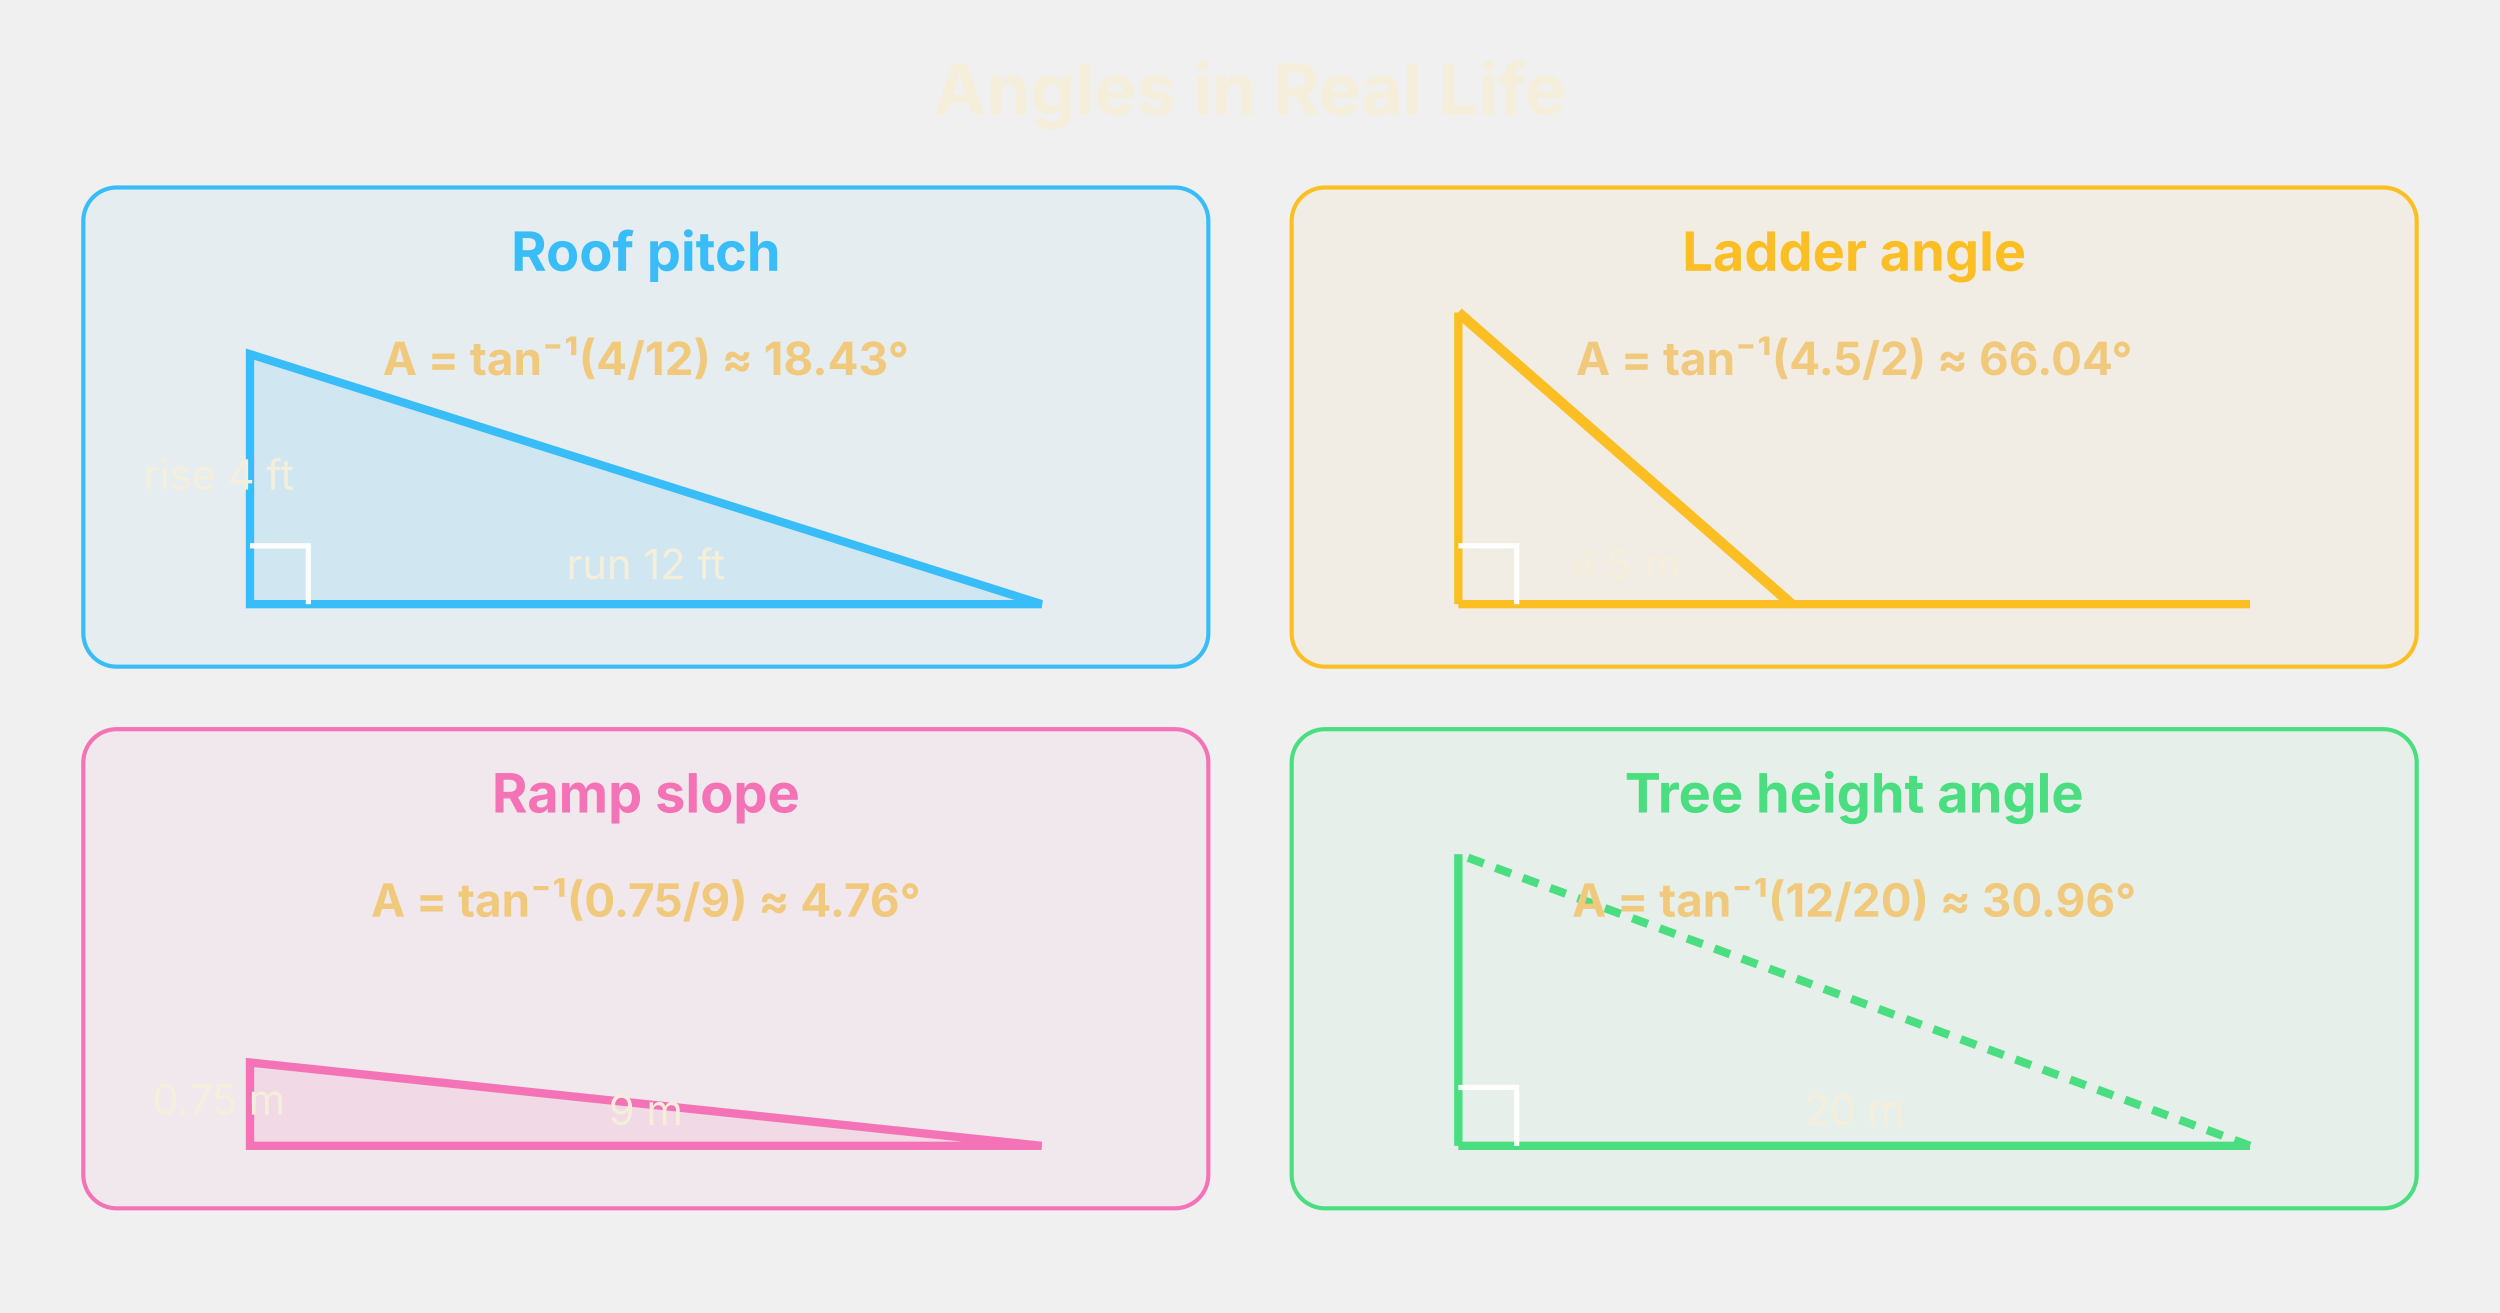
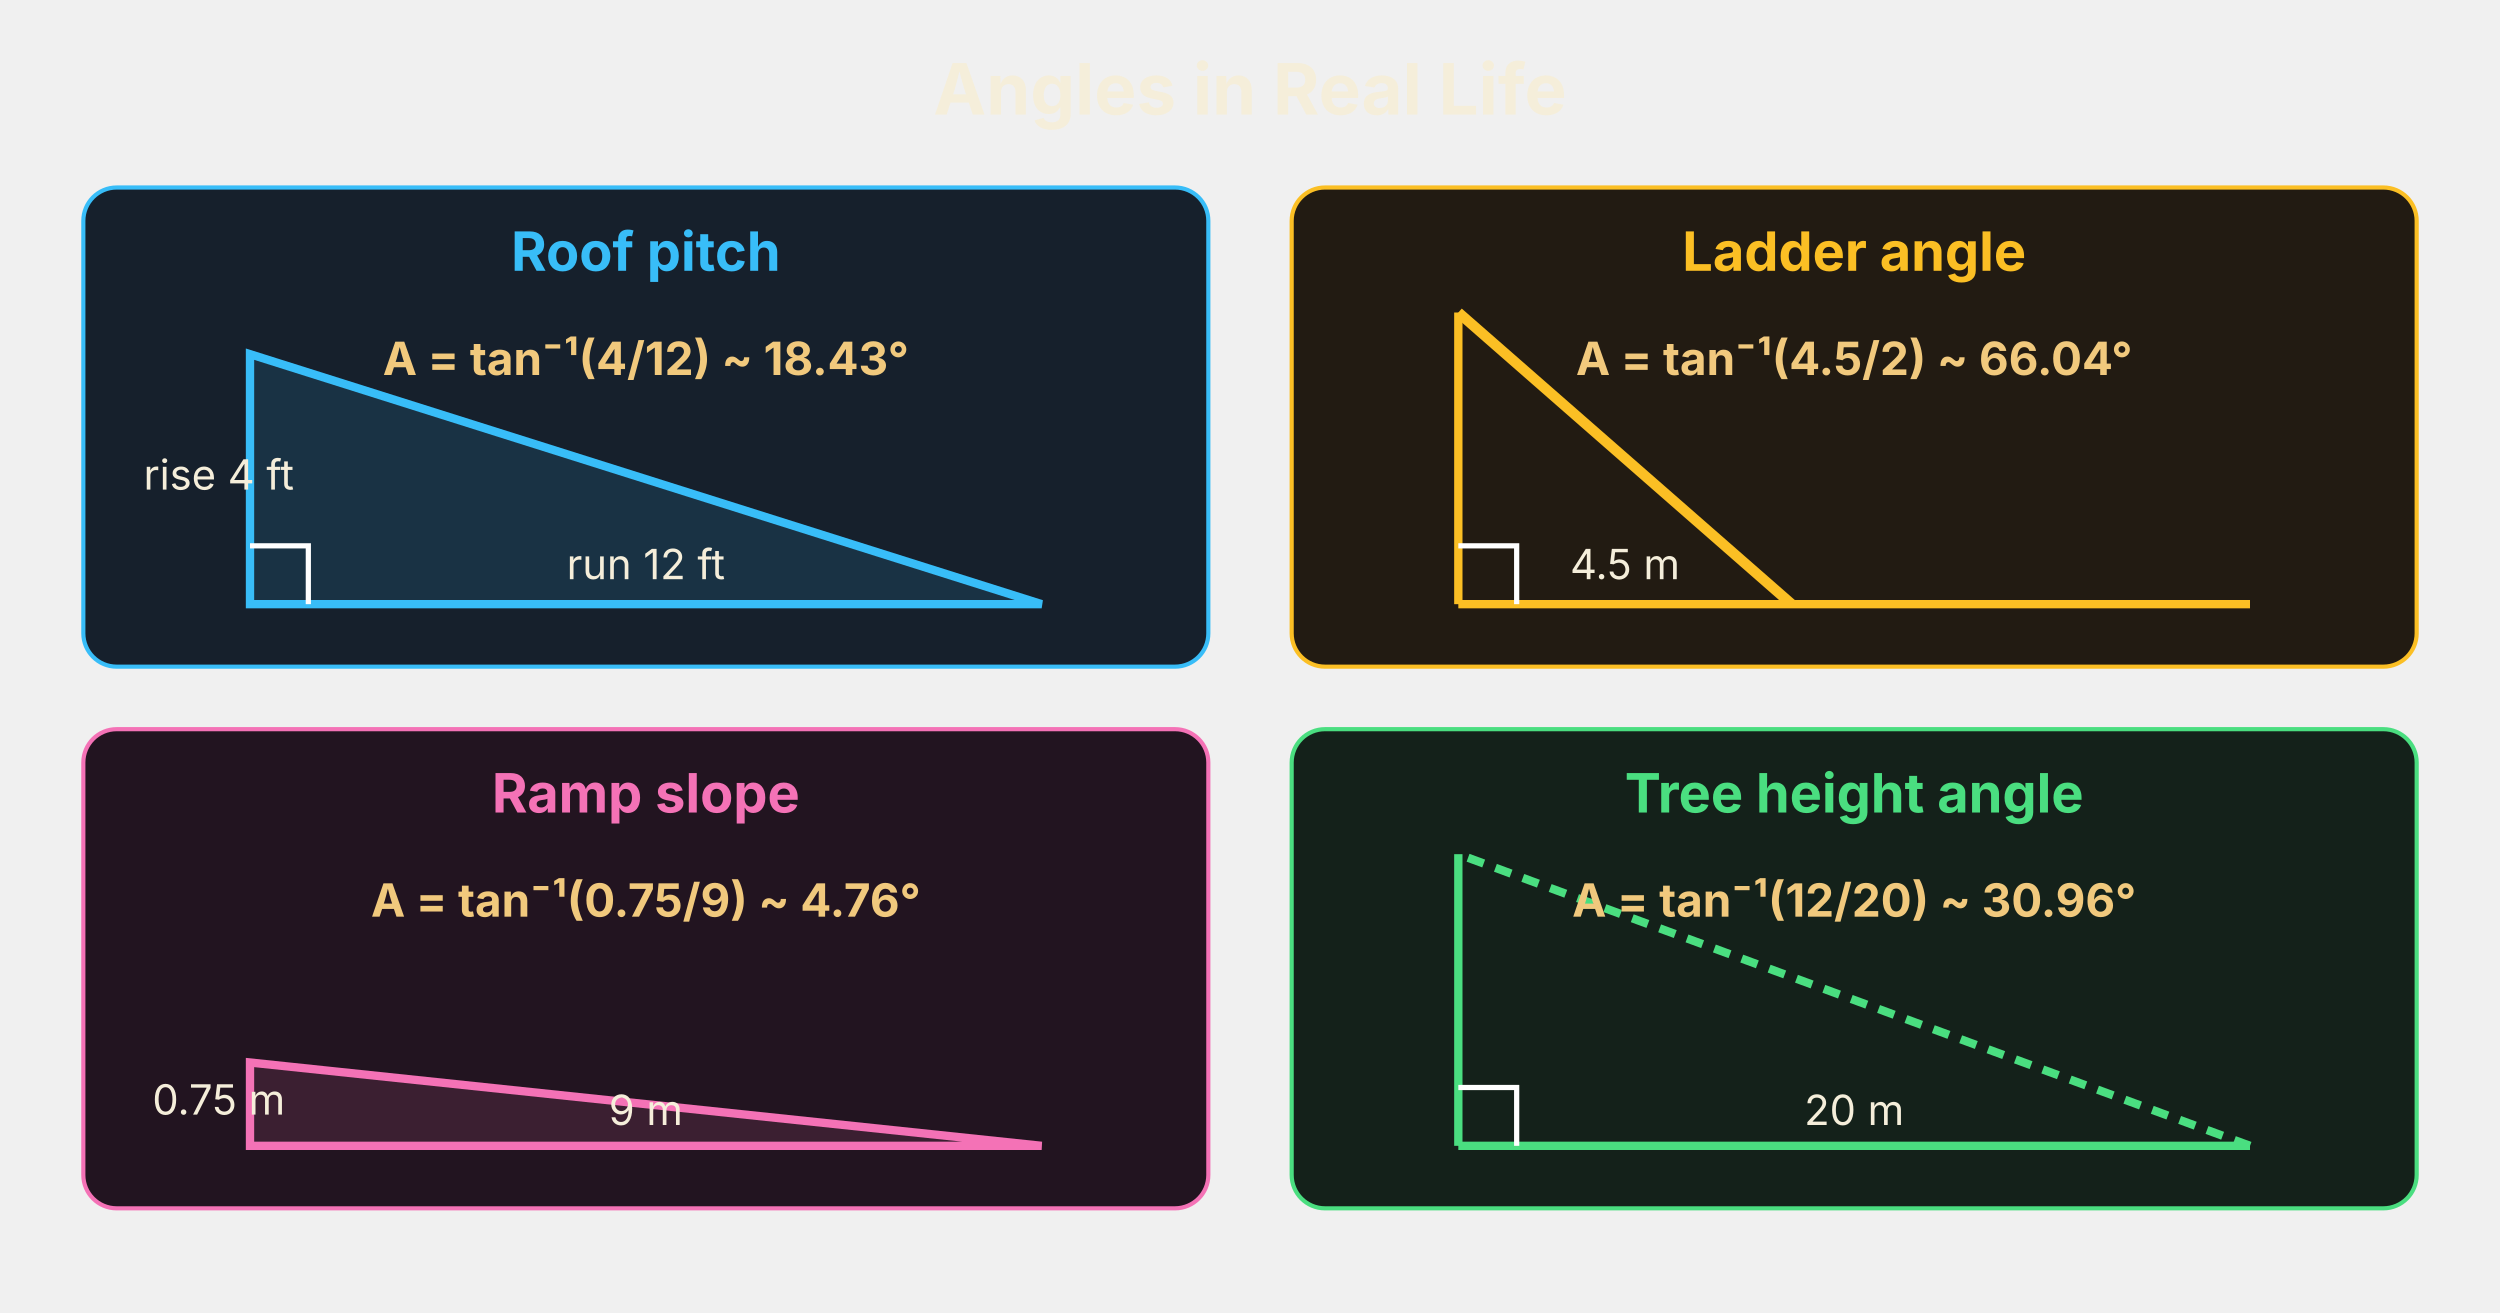
<svg xmlns="http://www.w3.org/2000/svg" width="1200" height="630" viewBox="0 0 1200 630">
  <text x="600" y="55" font-family="system-ui, -apple-system, 'Segoe UI', sans-serif" font-size="34" fill="#f5eeda" text-anchor="middle" font-weight="bold">Angles in Real Life</text>
-   <rect x="40" y="90" width="540" height="230" rx="16" fill="rgba(56,189,248,0.06)" stroke="#38bdf8" stroke-width="2" />
+   <rect x="40" y="90" width="540" height="230" rx="16" fill="#16202c" stroke="#38bdf8" stroke-width="2" />
  <text x="310" y="130" font-family="system-ui, -apple-system, 'Segoe UI', sans-serif" font-size="26" fill="#38bdf8" text-anchor="middle" font-weight="bold">Roof pitch</text>
  <polygon points="120,290 500,290 120,170" fill="rgba(56,189,248,0.12)" stroke="#38bdf8" stroke-width="4" />
  <polyline points="120,262 148,262 148,290" stroke="#ffffff" stroke-width="2.5" fill="none" />
  <text x="310" y="278" font-family="system-ui, -apple-system, 'Segoe UI', sans-serif" font-size="20" fill="#f5eeda" text-anchor="middle">run 12 ft</text>
  <text x="105" y="235" font-family="system-ui, -apple-system, 'Segoe UI', sans-serif" font-size="20" fill="#f5eeda" text-anchor="middle">rise 4 ft</text>
-   <text x="310" y="180" font-family="system-ui, -apple-system, 'Segoe UI', sans-serif" font-size="22" fill="#f1c97d" text-anchor="middle" font-weight="bold">A = tan⁻¹(4/12) ≈ 18.43°</text>
-   <rect x="620" y="90" width="540" height="230" rx="16" fill="rgba(251,191,36,0.06)" stroke="#fbbf24" stroke-width="2" />
+   <text x="310" y="180" font-family="system-ui, -apple-system, 'Segoe UI', sans-serif" font-size="22" fill="#f1c97d" text-anchor="middle" font-weight="bold">A = tan⁻¹(4/12) ~ 18.43°</text>
+   <rect x="620" y="90" width="540" height="230" rx="16" fill="#221b12" stroke="#fbbf24" stroke-width="2" />
  <text x="890" y="130" font-family="system-ui, -apple-system, 'Segoe UI', sans-serif" font-size="26" fill="#fbbf24" text-anchor="middle" font-weight="bold">Ladder angle</text>
  <line x1="700" y1="290" x2="700" y2="150" stroke="#fbbf24" stroke-width="4" />
  <line x1="700" y1="290" x2="1080" y2="290" stroke="#fbbf24" stroke-width="4" />
  <line x1="700" y1="150" x2="860" y2="290" stroke="#fbbf24" stroke-width="5" />
  <polyline points="700,262 728,262 728,290" stroke="#ffffff" stroke-width="2.5" fill="none" />
  <text x="780" y="278" font-family="system-ui, -apple-system, 'Segoe UI', sans-serif" font-size="20" fill="#f5eeda" text-anchor="middle">4.5 m</text>
-   <text x="890" y="180" font-family="system-ui, -apple-system, 'Segoe UI', sans-serif" font-size="22" fill="#f1c97d" text-anchor="middle" font-weight="bold">A = tan⁻¹(4.5/2) ≈ 66.04°</text>
-   <rect x="40" y="350" width="540" height="230" rx="16" fill="rgba(244,114,182,0.06)" stroke="#f472b6" stroke-width="2" />
+   <text x="890" y="180" font-family="system-ui, -apple-system, 'Segoe UI', sans-serif" font-size="22" fill="#f1c97d" text-anchor="middle" font-weight="bold">A = tan⁻¹(4.5/2) ~ 66.04°</text>
+   <rect x="40" y="350" width="540" height="230" rx="16" fill="#221420" stroke="#f472b6" stroke-width="2" />
  <text x="310" y="390" font-family="system-ui, -apple-system, 'Segoe UI', sans-serif" font-size="26" fill="#f472b6" text-anchor="middle" font-weight="bold">Ramp slope</text>
  <polygon points="120,550 500,550 120,510" fill="rgba(244,114,182,0.12)" stroke="#f472b6" stroke-width="4" />
  <text x="310" y="540" font-family="system-ui, -apple-system, 'Segoe UI', sans-serif" font-size="20" fill="#f5eeda" text-anchor="middle">9 m</text>
  <text x="105" y="535" font-family="system-ui, -apple-system, 'Segoe UI', sans-serif" font-size="20" fill="#f5eeda" text-anchor="middle">0.75 m</text>
-   <text x="310" y="440" font-family="system-ui, -apple-system, 'Segoe UI', sans-serif" font-size="22" fill="#f1c97d" text-anchor="middle" font-weight="bold">A = tan⁻¹(0.75/9) ≈ 4.76°</text>
-   <rect x="620" y="350" width="540" height="230" rx="16" fill="rgba(74,222,128,0.06)" stroke="#4ade80" stroke-width="2" />
+   <text x="310" y="440" font-family="system-ui, -apple-system, 'Segoe UI', sans-serif" font-size="22" fill="#f1c97d" text-anchor="middle" font-weight="bold">A = tan⁻¹(0.75/9) ~ 4.76°</text>
+   <rect x="620" y="350" width="540" height="230" rx="16" fill="#14211a" stroke="#4ade80" stroke-width="2" />
  <text x="890" y="390" font-family="system-ui, -apple-system, 'Segoe UI', sans-serif" font-size="26" fill="#4ade80" text-anchor="middle" font-weight="bold">Tree height angle</text>
  <line x1="700" y1="550" x2="700" y2="410" stroke="#4ade80" stroke-width="4" />
  <line x1="700" y1="550" x2="1080" y2="550" stroke="#4ade80" stroke-width="4" />
  <line x1="1080" y1="550" x2="700" y2="410" stroke="#4ade80" stroke-width="4" stroke-dasharray="8,6" />
  <polyline points="700,522 728,522 728,550" stroke="#ffffff" stroke-width="2.5" fill="none" />
  <text x="890" y="540" font-family="system-ui, -apple-system, 'Segoe UI', sans-serif" font-size="20" fill="#f5eeda" text-anchor="middle">20 m</text>
-   <text x="890" y="440" font-family="system-ui, -apple-system, 'Segoe UI', sans-serif" font-size="22" fill="#f1c97d" text-anchor="middle" font-weight="bold">A = tan⁻¹(12/20) ≈ 30.96°</text>
+   <text x="890" y="440" font-family="system-ui, -apple-system, 'Segoe UI', sans-serif" font-size="22" fill="#f1c97d" text-anchor="middle" font-weight="bold">A = tan⁻¹(12/20) ~ 30.96°</text>
</svg>
